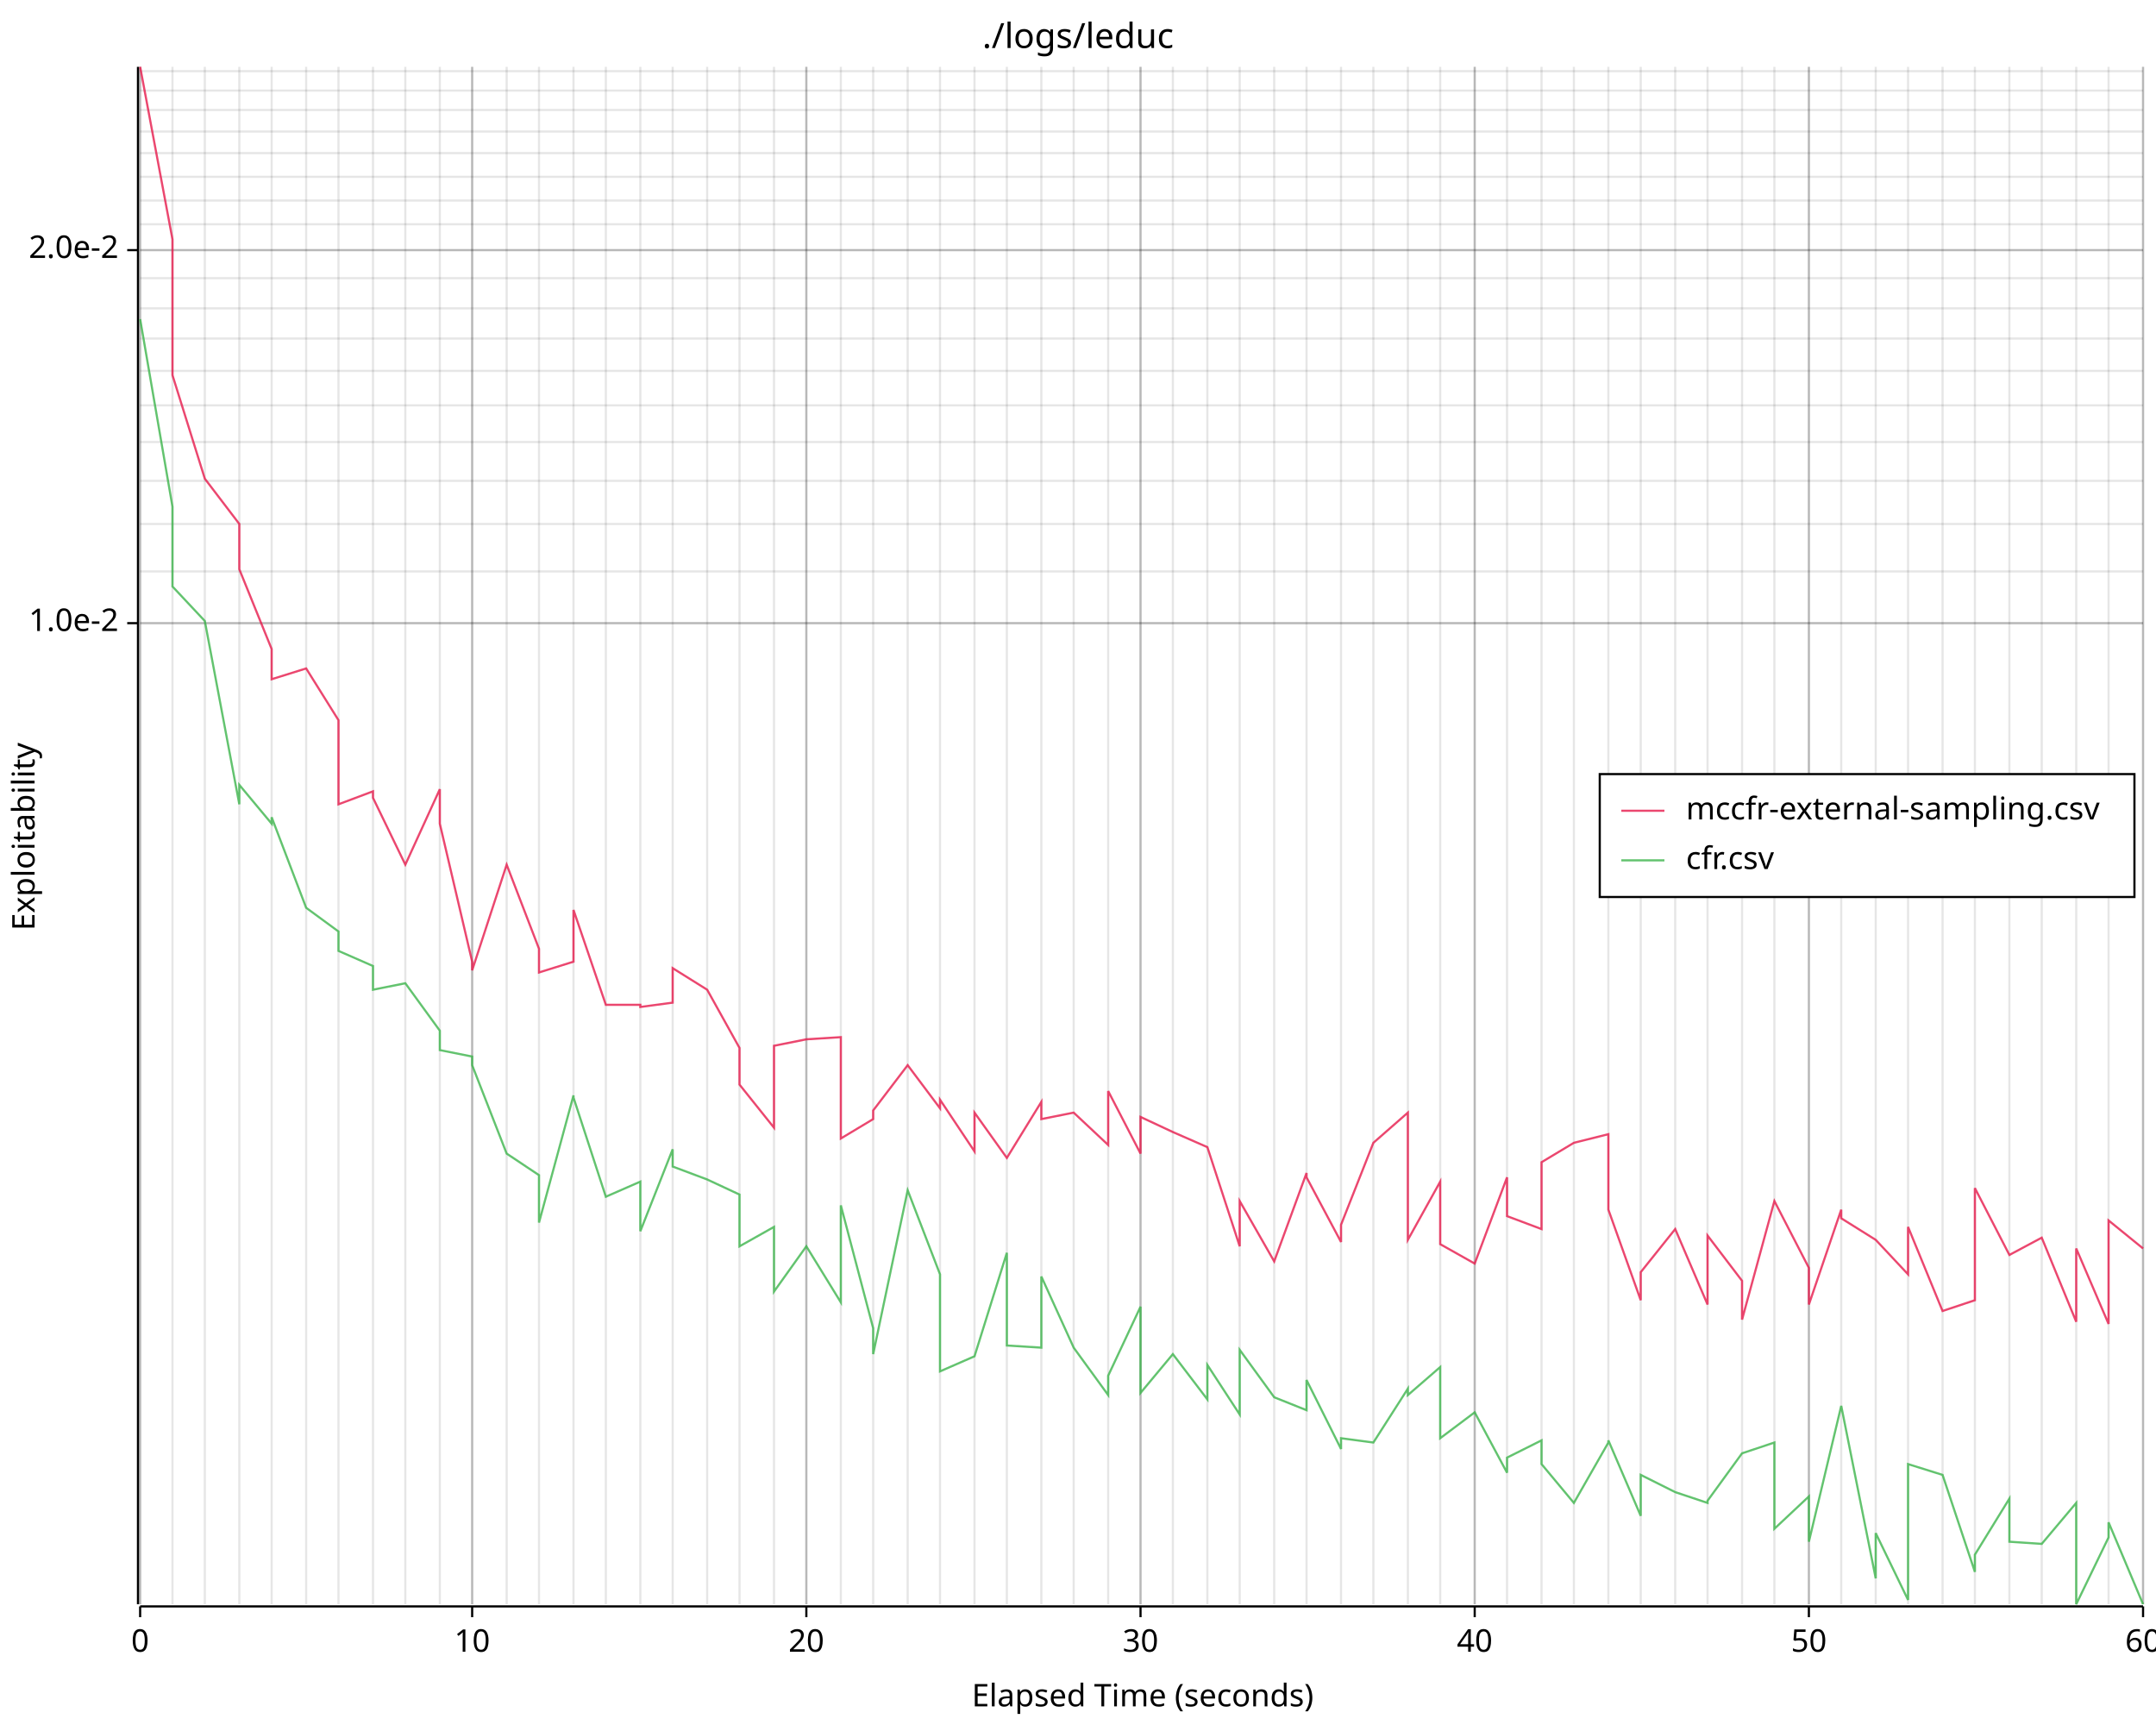
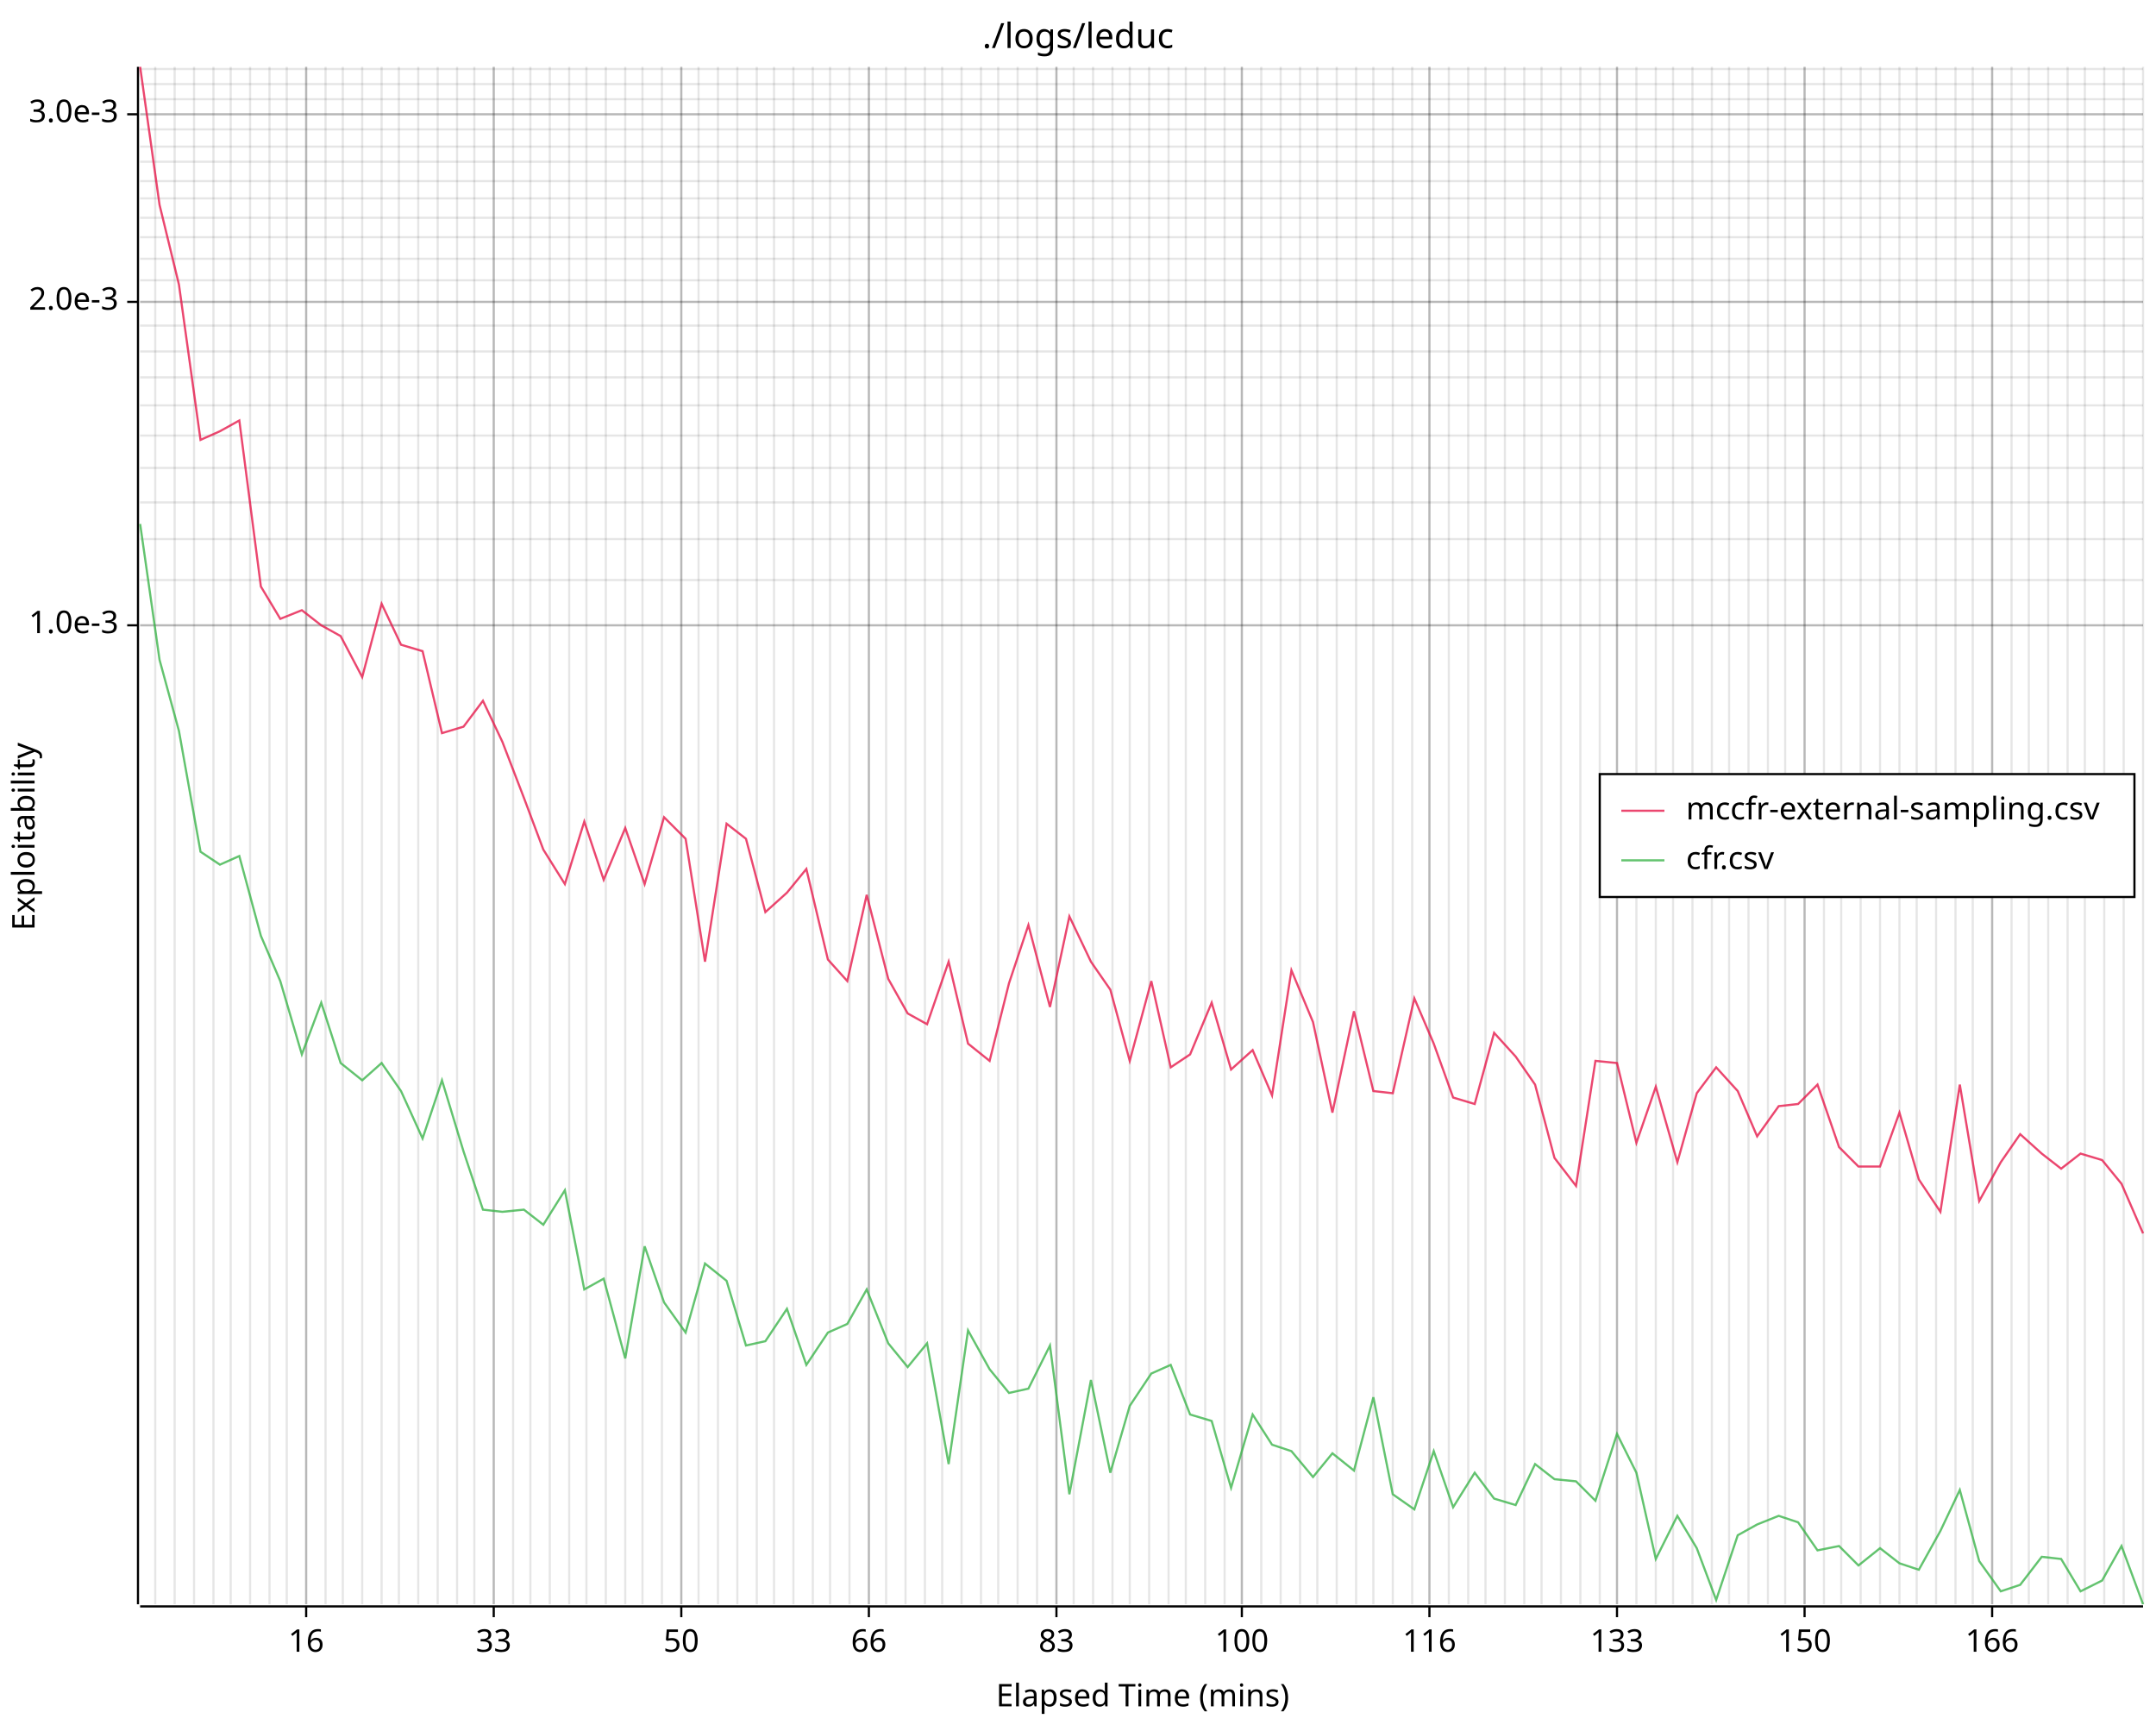
<svg xmlns="http://www.w3.org/2000/svg" width="1000" height="800" viewBox="0 0 1000 800">
  <rect x="0" y="0" width="1000" height="800" opacity="1" fill="#FFFFFF" stroke="none" />
  <text x="500" y="10" dy="0.76em" text-anchor="middle" font-family="sans-serif" font-size="16.129" opacity="1" fill="#000000">
./logs/leduc
</text>
-   <line opacity="0.1" stroke="#000000" stroke-width="1" x1="65" y1="744" x2="65" y2="31" />
-   <line opacity="0.1" stroke="#000000" stroke-width="1" x1="80" y1="744" x2="80" y2="31" />
-   <line opacity="0.1" stroke="#000000" stroke-width="1" x1="95" y1="744" x2="95" y2="31" />
-   <line opacity="0.1" stroke="#000000" stroke-width="1" x1="111" y1="744" x2="111" y2="31" />
-   <line opacity="0.1" stroke="#000000" stroke-width="1" x1="126" y1="744" x2="126" y2="31" />
+   <line opacity="0.1" stroke="#000000" stroke-width="1" x1="72" y1="744" x2="72" y2="31" />
+   <line opacity="0.1" stroke="#000000" stroke-width="1" x1="81" y1="744" x2="81" y2="31" />
+   <line opacity="0.1" stroke="#000000" stroke-width="1" x1="90" y1="744" x2="90" y2="31" />
+   <line opacity="0.1" stroke="#000000" stroke-width="1" x1="99" y1="744" x2="99" y2="31" />
+   <line opacity="0.1" stroke="#000000" stroke-width="1" x1="107" y1="744" x2="107" y2="31" />
+   <line opacity="0.1" stroke="#000000" stroke-width="1" x1="116" y1="744" x2="116" y2="31" />
+   <line opacity="0.1" stroke="#000000" stroke-width="1" x1="125" y1="744" x2="125" y2="31" />
+   <line opacity="0.1" stroke="#000000" stroke-width="1" x1="133" y1="744" x2="133" y2="31" />
  <line opacity="0.1" stroke="#000000" stroke-width="1" x1="142" y1="744" x2="142" y2="31" />
-   <line opacity="0.1" stroke="#000000" stroke-width="1" x1="157" y1="744" x2="157" y2="31" />
-   <line opacity="0.1" stroke="#000000" stroke-width="1" x1="173" y1="744" x2="173" y2="31" />
-   <line opacity="0.1" stroke="#000000" stroke-width="1" x1="188" y1="744" x2="188" y2="31" />
-   <line opacity="0.1" stroke="#000000" stroke-width="1" x1="204" y1="744" x2="204" y2="31" />
-   <line opacity="0.1" stroke="#000000" stroke-width="1" x1="219" y1="744" x2="219" y2="31" />
-   <line opacity="0.1" stroke="#000000" stroke-width="1" x1="235" y1="744" x2="235" y2="31" />
-   <line opacity="0.1" stroke="#000000" stroke-width="1" x1="250" y1="744" x2="250" y2="31" />
-   <line opacity="0.1" stroke="#000000" stroke-width="1" x1="266" y1="744" x2="266" y2="31" />
+   <line opacity="0.1" stroke="#000000" stroke-width="1" x1="151" y1="744" x2="151" y2="31" />
+   <line opacity="0.1" stroke="#000000" stroke-width="1" x1="159" y1="744" x2="159" y2="31" />
+   <line opacity="0.1" stroke="#000000" stroke-width="1" x1="168" y1="744" x2="168" y2="31" />
+   <line opacity="0.1" stroke="#000000" stroke-width="1" x1="177" y1="744" x2="177" y2="31" />
+   <line opacity="0.1" stroke="#000000" stroke-width="1" x1="185" y1="744" x2="185" y2="31" />
+   <line opacity="0.1" stroke="#000000" stroke-width="1" x1="194" y1="744" x2="194" y2="31" />
+   <line opacity="0.1" stroke="#000000" stroke-width="1" x1="203" y1="744" x2="203" y2="31" />
+   <line opacity="0.1" stroke="#000000" stroke-width="1" x1="212" y1="744" x2="212" y2="31" />
+   <line opacity="0.1" stroke="#000000" stroke-width="1" x1="220" y1="744" x2="220" y2="31" />
+   <line opacity="0.1" stroke="#000000" stroke-width="1" x1="229" y1="744" x2="229" y2="31" />
+   <line opacity="0.1" stroke="#000000" stroke-width="1" x1="238" y1="744" x2="238" y2="31" />
+   <line opacity="0.1" stroke="#000000" stroke-width="1" x1="246" y1="744" x2="246" y2="31" />
+   <line opacity="0.1" stroke="#000000" stroke-width="1" x1="255" y1="744" x2="255" y2="31" />
+   <line opacity="0.1" stroke="#000000" stroke-width="1" x1="264" y1="744" x2="264" y2="31" />
+   <line opacity="0.1" stroke="#000000" stroke-width="1" x1="272" y1="744" x2="272" y2="31" />
  <line opacity="0.1" stroke="#000000" stroke-width="1" x1="281" y1="744" x2="281" y2="31" />
-   <line opacity="0.1" stroke="#000000" stroke-width="1" x1="297" y1="744" x2="297" y2="31" />
-   <line opacity="0.1" stroke="#000000" stroke-width="1" x1="312" y1="744" x2="312" y2="31" />
-   <line opacity="0.1" stroke="#000000" stroke-width="1" x1="328" y1="744" x2="328" y2="31" />
-   <line opacity="0.1" stroke="#000000" stroke-width="1" x1="343" y1="744" x2="343" y2="31" />
+   <line opacity="0.1" stroke="#000000" stroke-width="1" x1="290" y1="744" x2="290" y2="31" />
+   <line opacity="0.1" stroke="#000000" stroke-width="1" x1="298" y1="744" x2="298" y2="31" />
+   <line opacity="0.1" stroke="#000000" stroke-width="1" x1="307" y1="744" x2="307" y2="31" />
+   <line opacity="0.1" stroke="#000000" stroke-width="1" x1="316" y1="744" x2="316" y2="31" />
+   <line opacity="0.1" stroke="#000000" stroke-width="1" x1="324" y1="744" x2="324" y2="31" />
+   <line opacity="0.1" stroke="#000000" stroke-width="1" x1="333" y1="744" x2="333" y2="31" />
+   <line opacity="0.1" stroke="#000000" stroke-width="1" x1="342" y1="744" x2="342" y2="31" />
+   <line opacity="0.1" stroke="#000000" stroke-width="1" x1="351" y1="744" x2="351" y2="31" />
  <line opacity="0.1" stroke="#000000" stroke-width="1" x1="359" y1="744" x2="359" y2="31" />
-   <line opacity="0.1" stroke="#000000" stroke-width="1" x1="374" y1="744" x2="374" y2="31" />
-   <line opacity="0.1" stroke="#000000" stroke-width="1" x1="390" y1="744" x2="390" y2="31" />
-   <line opacity="0.1" stroke="#000000" stroke-width="1" x1="405" y1="744" x2="405" y2="31" />
-   <line opacity="0.1" stroke="#000000" stroke-width="1" x1="421" y1="744" x2="421" y2="31" />
-   <line opacity="0.1" stroke="#000000" stroke-width="1" x1="436" y1="744" x2="436" y2="31" />
-   <line opacity="0.1" stroke="#000000" stroke-width="1" x1="452" y1="744" x2="452" y2="31" />
-   <line opacity="0.1" stroke="#000000" stroke-width="1" x1="467" y1="744" x2="467" y2="31" />
-   <line opacity="0.1" stroke="#000000" stroke-width="1" x1="483" y1="744" x2="483" y2="31" />
+   <line opacity="0.1" stroke="#000000" stroke-width="1" x1="368" y1="744" x2="368" y2="31" />
+   <line opacity="0.1" stroke="#000000" stroke-width="1" x1="377" y1="744" x2="377" y2="31" />
+   <line opacity="0.1" stroke="#000000" stroke-width="1" x1="385" y1="744" x2="385" y2="31" />
+   <line opacity="0.1" stroke="#000000" stroke-width="1" x1="394" y1="744" x2="394" y2="31" />
+   <line opacity="0.1" stroke="#000000" stroke-width="1" x1="403" y1="744" x2="403" y2="31" />
+   <line opacity="0.1" stroke="#000000" stroke-width="1" x1="411" y1="744" x2="411" y2="31" />
+   <line opacity="0.1" stroke="#000000" stroke-width="1" x1="420" y1="744" x2="420" y2="31" />
+   <line opacity="0.1" stroke="#000000" stroke-width="1" x1="429" y1="744" x2="429" y2="31" />
+   <line opacity="0.1" stroke="#000000" stroke-width="1" x1="437" y1="744" x2="437" y2="31" />
+   <line opacity="0.1" stroke="#000000" stroke-width="1" x1="446" y1="744" x2="446" y2="31" />
+   <line opacity="0.1" stroke="#000000" stroke-width="1" x1="455" y1="744" x2="455" y2="31" />
+   <line opacity="0.1" stroke="#000000" stroke-width="1" x1="463" y1="744" x2="463" y2="31" />
+   <line opacity="0.1" stroke="#000000" stroke-width="1" x1="472" y1="744" x2="472" y2="31" />
+   <line opacity="0.1" stroke="#000000" stroke-width="1" x1="481" y1="744" x2="481" y2="31" />
+   <line opacity="0.1" stroke="#000000" stroke-width="1" x1="490" y1="744" x2="490" y2="31" />
  <line opacity="0.1" stroke="#000000" stroke-width="1" x1="498" y1="744" x2="498" y2="31" />
-   <line opacity="0.1" stroke="#000000" stroke-width="1" x1="514" y1="744" x2="514" y2="31" />
-   <line opacity="0.1" stroke="#000000" stroke-width="1" x1="529" y1="744" x2="529" y2="31" />
-   <line opacity="0.1" stroke="#000000" stroke-width="1" x1="544" y1="744" x2="544" y2="31" />
-   <line opacity="0.1" stroke="#000000" stroke-width="1" x1="560" y1="744" x2="560" y2="31" />
-   <line opacity="0.1" stroke="#000000" stroke-width="1" x1="575" y1="744" x2="575" y2="31" />
-   <line opacity="0.1" stroke="#000000" stroke-width="1" x1="591" y1="744" x2="591" y2="31" />
-   <line opacity="0.1" stroke="#000000" stroke-width="1" x1="606" y1="744" x2="606" y2="31" />
-   <line opacity="0.1" stroke="#000000" stroke-width="1" x1="622" y1="744" x2="622" y2="31" />
+   <line opacity="0.1" stroke="#000000" stroke-width="1" x1="507" y1="744" x2="507" y2="31" />
+   <line opacity="0.1" stroke="#000000" stroke-width="1" x1="516" y1="744" x2="516" y2="31" />
+   <line opacity="0.1" stroke="#000000" stroke-width="1" x1="524" y1="744" x2="524" y2="31" />
+   <line opacity="0.1" stroke="#000000" stroke-width="1" x1="533" y1="744" x2="533" y2="31" />
+   <line opacity="0.1" stroke="#000000" stroke-width="1" x1="542" y1="744" x2="542" y2="31" />
+   <line opacity="0.1" stroke="#000000" stroke-width="1" x1="550" y1="744" x2="550" y2="31" />
+   <line opacity="0.1" stroke="#000000" stroke-width="1" x1="559" y1="744" x2="559" y2="31" />
+   <line opacity="0.1" stroke="#000000" stroke-width="1" x1="568" y1="744" x2="568" y2="31" />
+   <line opacity="0.1" stroke="#000000" stroke-width="1" x1="576" y1="744" x2="576" y2="31" />
+   <line opacity="0.1" stroke="#000000" stroke-width="1" x1="585" y1="744" x2="585" y2="31" />
+   <line opacity="0.1" stroke="#000000" stroke-width="1" x1="594" y1="744" x2="594" y2="31" />
+   <line opacity="0.1" stroke="#000000" stroke-width="1" x1="603" y1="744" x2="603" y2="31" />
+   <line opacity="0.1" stroke="#000000" stroke-width="1" x1="611" y1="744" x2="611" y2="31" />
+   <line opacity="0.1" stroke="#000000" stroke-width="1" x1="620" y1="744" x2="620" y2="31" />
+   <line opacity="0.1" stroke="#000000" stroke-width="1" x1="629" y1="744" x2="629" y2="31" />
  <line opacity="0.1" stroke="#000000" stroke-width="1" x1="637" y1="744" x2="637" y2="31" />
-   <line opacity="0.1" stroke="#000000" stroke-width="1" x1="653" y1="744" x2="653" y2="31" />
-   <line opacity="0.1" stroke="#000000" stroke-width="1" x1="668" y1="744" x2="668" y2="31" />
-   <line opacity="0.1" stroke="#000000" stroke-width="1" x1="684" y1="744" x2="684" y2="31" />
-   <line opacity="0.1" stroke="#000000" stroke-width="1" x1="699" y1="744" x2="699" y2="31" />
+   <line opacity="0.1" stroke="#000000" stroke-width="1" x1="646" y1="744" x2="646" y2="31" />
+   <line opacity="0.1" stroke="#000000" stroke-width="1" x1="655" y1="744" x2="655" y2="31" />
+   <line opacity="0.1" stroke="#000000" stroke-width="1" x1="663" y1="744" x2="663" y2="31" />
+   <line opacity="0.1" stroke="#000000" stroke-width="1" x1="672" y1="744" x2="672" y2="31" />
+   <line opacity="0.1" stroke="#000000" stroke-width="1" x1="681" y1="744" x2="681" y2="31" />
+   <line opacity="0.1" stroke="#000000" stroke-width="1" x1="689" y1="744" x2="689" y2="31" />
+   <line opacity="0.1" stroke="#000000" stroke-width="1" x1="698" y1="744" x2="698" y2="31" />
+   <line opacity="0.1" stroke="#000000" stroke-width="1" x1="707" y1="744" x2="707" y2="31" />
  <line opacity="0.1" stroke="#000000" stroke-width="1" x1="715" y1="744" x2="715" y2="31" />
-   <line opacity="0.1" stroke="#000000" stroke-width="1" x1="730" y1="744" x2="730" y2="31" />
-   <line opacity="0.1" stroke="#000000" stroke-width="1" x1="746" y1="744" x2="746" y2="31" />
-   <line opacity="0.1" stroke="#000000" stroke-width="1" x1="761" y1="744" x2="761" y2="31" />
-   <line opacity="0.1" stroke="#000000" stroke-width="1" x1="777" y1="744" x2="777" y2="31" />
-   <line opacity="0.1" stroke="#000000" stroke-width="1" x1="792" y1="744" x2="792" y2="31" />
-   <line opacity="0.1" stroke="#000000" stroke-width="1" x1="808" y1="744" x2="808" y2="31" />
-   <line opacity="0.1" stroke="#000000" stroke-width="1" x1="823" y1="744" x2="823" y2="31" />
-   <line opacity="0.1" stroke="#000000" stroke-width="1" x1="839" y1="744" x2="839" y2="31" />
+   <line opacity="0.1" stroke="#000000" stroke-width="1" x1="724" y1="744" x2="724" y2="31" />
+   <line opacity="0.1" stroke="#000000" stroke-width="1" x1="733" y1="744" x2="733" y2="31" />
+   <line opacity="0.1" stroke="#000000" stroke-width="1" x1="742" y1="744" x2="742" y2="31" />
+   <line opacity="0.1" stroke="#000000" stroke-width="1" x1="750" y1="744" x2="750" y2="31" />
+   <line opacity="0.1" stroke="#000000" stroke-width="1" x1="759" y1="744" x2="759" y2="31" />
+   <line opacity="0.1" stroke="#000000" stroke-width="1" x1="768" y1="744" x2="768" y2="31" />
+   <line opacity="0.1" stroke="#000000" stroke-width="1" x1="776" y1="744" x2="776" y2="31" />
+   <line opacity="0.1" stroke="#000000" stroke-width="1" x1="785" y1="744" x2="785" y2="31" />
+   <line opacity="0.1" stroke="#000000" stroke-width="1" x1="794" y1="744" x2="794" y2="31" />
+   <line opacity="0.1" stroke="#000000" stroke-width="1" x1="802" y1="744" x2="802" y2="31" />
+   <line opacity="0.1" stroke="#000000" stroke-width="1" x1="811" y1="744" x2="811" y2="31" />
+   <line opacity="0.1" stroke="#000000" stroke-width="1" x1="820" y1="744" x2="820" y2="31" />
+   <line opacity="0.1" stroke="#000000" stroke-width="1" x1="828" y1="744" x2="828" y2="31" />
+   <line opacity="0.1" stroke="#000000" stroke-width="1" x1="837" y1="744" x2="837" y2="31" />
+   <line opacity="0.1" stroke="#000000" stroke-width="1" x1="846" y1="744" x2="846" y2="31" />
  <line opacity="0.1" stroke="#000000" stroke-width="1" x1="854" y1="744" x2="854" y2="31" />
-   <line opacity="0.1" stroke="#000000" stroke-width="1" x1="870" y1="744" x2="870" y2="31" />
-   <line opacity="0.1" stroke="#000000" stroke-width="1" x1="885" y1="744" x2="885" y2="31" />
-   <line opacity="0.1" stroke="#000000" stroke-width="1" x1="901" y1="744" x2="901" y2="31" />
-   <line opacity="0.1" stroke="#000000" stroke-width="1" x1="916" y1="744" x2="916" y2="31" />
-   <line opacity="0.1" stroke="#000000" stroke-width="1" x1="932" y1="744" x2="932" y2="31" />
-   <line opacity="0.1" stroke="#000000" stroke-width="1" x1="947" y1="744" x2="947" y2="31" />
-   <line opacity="0.1" stroke="#000000" stroke-width="1" x1="963" y1="744" x2="963" y2="31" />
-   <line opacity="0.1" stroke="#000000" stroke-width="1" x1="978" y1="744" x2="978" y2="31" />
+   <line opacity="0.1" stroke="#000000" stroke-width="1" x1="863" y1="744" x2="863" y2="31" />
+   <line opacity="0.1" stroke="#000000" stroke-width="1" x1="872" y1="744" x2="872" y2="31" />
+   <line opacity="0.1" stroke="#000000" stroke-width="1" x1="881" y1="744" x2="881" y2="31" />
+   <line opacity="0.1" stroke="#000000" stroke-width="1" x1="889" y1="744" x2="889" y2="31" />
+   <line opacity="0.1" stroke="#000000" stroke-width="1" x1="898" y1="744" x2="898" y2="31" />
+   <line opacity="0.1" stroke="#000000" stroke-width="1" x1="907" y1="744" x2="907" y2="31" />
+   <line opacity="0.1" stroke="#000000" stroke-width="1" x1="915" y1="744" x2="915" y2="31" />
+   <line opacity="0.1" stroke="#000000" stroke-width="1" x1="924" y1="744" x2="924" y2="31" />
+   <line opacity="0.1" stroke="#000000" stroke-width="1" x1="933" y1="744" x2="933" y2="31" />
+   <line opacity="0.1" stroke="#000000" stroke-width="1" x1="941" y1="744" x2="941" y2="31" />
+   <line opacity="0.1" stroke="#000000" stroke-width="1" x1="950" y1="744" x2="950" y2="31" />
+   <line opacity="0.1" stroke="#000000" stroke-width="1" x1="959" y1="744" x2="959" y2="31" />
+   <line opacity="0.1" stroke="#000000" stroke-width="1" x1="967" y1="744" x2="967" y2="31" />
+   <line opacity="0.1" stroke="#000000" stroke-width="1" x1="976" y1="744" x2="976" y2="31" />
+   <line opacity="0.1" stroke="#000000" stroke-width="1" x1="985" y1="744" x2="985" y2="31" />
  <line opacity="0.1" stroke="#000000" stroke-width="1" x1="994" y1="744" x2="994" y2="31" />
-   <line opacity="0.1" stroke="#000000" stroke-width="1" x1="65" y1="289" x2="994" y2="289" />
-   <line opacity="0.1" stroke="#000000" stroke-width="1" x1="65" y1="265" x2="994" y2="265" />
-   <line opacity="0.1" stroke="#000000" stroke-width="1" x1="65" y1="243" x2="994" y2="243" />
-   <line opacity="0.1" stroke="#000000" stroke-width="1" x1="65" y1="223" x2="994" y2="223" />
-   <line opacity="0.1" stroke="#000000" stroke-width="1" x1="65" y1="205" x2="994" y2="205" />
+   <line opacity="0.1" stroke="#000000" stroke-width="1" x1="65" y1="290" x2="994" y2="290" />
+   <line opacity="0.1" stroke="#000000" stroke-width="1" x1="65" y1="269" x2="994" y2="269" />
+   <line opacity="0.1" stroke="#000000" stroke-width="1" x1="65" y1="250" x2="994" y2="250" />
+   <line opacity="0.1" stroke="#000000" stroke-width="1" x1="65" y1="233" x2="994" y2="233" />
+   <line opacity="0.1" stroke="#000000" stroke-width="1" x1="65" y1="217" x2="994" y2="217" />
+   <line opacity="0.1" stroke="#000000" stroke-width="1" x1="65" y1="202" x2="994" y2="202" />
  <line opacity="0.1" stroke="#000000" stroke-width="1" x1="65" y1="188" x2="994" y2="188" />
-   <line opacity="0.1" stroke="#000000" stroke-width="1" x1="65" y1="172" x2="994" y2="172" />
-   <line opacity="0.1" stroke="#000000" stroke-width="1" x1="65" y1="157" x2="994" y2="157" />
-   <line opacity="0.1" stroke="#000000" stroke-width="1" x1="65" y1="143" x2="994" y2="143" />
-   <line opacity="0.1" stroke="#000000" stroke-width="1" x1="65" y1="129" x2="994" y2="129" />
-   <line opacity="0.1" stroke="#000000" stroke-width="1" x1="65" y1="116" x2="994" y2="116" />
-   <line opacity="0.1" stroke="#000000" stroke-width="1" x1="65" y1="104" x2="994" y2="104" />
-   <line opacity="0.1" stroke="#000000" stroke-width="1" x1="65" y1="93" x2="994" y2="93" />
-   <line opacity="0.1" stroke="#000000" stroke-width="1" x1="65" y1="82" x2="994" y2="82" />
-   <line opacity="0.1" stroke="#000000" stroke-width="1" x1="65" y1="71" x2="994" y2="71" />
-   <line opacity="0.1" stroke="#000000" stroke-width="1" x1="65" y1="61" x2="994" y2="61" />
-   <line opacity="0.1" stroke="#000000" stroke-width="1" x1="65" y1="51" x2="994" y2="51" />
-   <line opacity="0.1" stroke="#000000" stroke-width="1" x1="65" y1="42" x2="994" y2="42" />
-   <line opacity="0.1" stroke="#000000" stroke-width="1" x1="65" y1="33" x2="994" y2="33" />
+   <line opacity="0.1" stroke="#000000" stroke-width="1" x1="65" y1="175" x2="994" y2="175" />
+   <line opacity="0.1" stroke="#000000" stroke-width="1" x1="65" y1="163" x2="994" y2="163" />
+   <line opacity="0.1" stroke="#000000" stroke-width="1" x1="65" y1="151" x2="994" y2="151" />
+   <line opacity="0.1" stroke="#000000" stroke-width="1" x1="65" y1="140" x2="994" y2="140" />
+   <line opacity="0.1" stroke="#000000" stroke-width="1" x1="65" y1="130" x2="994" y2="130" />
+   <line opacity="0.1" stroke="#000000" stroke-width="1" x1="65" y1="120" x2="994" y2="120" />
+   <line opacity="0.1" stroke="#000000" stroke-width="1" x1="65" y1="110" x2="994" y2="110" />
+   <line opacity="0.1" stroke="#000000" stroke-width="1" x1="65" y1="101" x2="994" y2="101" />
+   <line opacity="0.1" stroke="#000000" stroke-width="1" x1="65" y1="92" x2="994" y2="92" />
+   <line opacity="0.1" stroke="#000000" stroke-width="1" x1="65" y1="84" x2="994" y2="84" />
+   <line opacity="0.1" stroke="#000000" stroke-width="1" x1="65" y1="75" x2="994" y2="75" />
+   <line opacity="0.1" stroke="#000000" stroke-width="1" x1="65" y1="68" x2="994" y2="68" />
+   <line opacity="0.1" stroke="#000000" stroke-width="1" x1="65" y1="60" x2="994" y2="60" />
+   <line opacity="0.1" stroke="#000000" stroke-width="1" x1="65" y1="53" x2="994" y2="53" />
+   <line opacity="0.1" stroke="#000000" stroke-width="1" x1="65" y1="46" x2="994" y2="46" />
+   <line opacity="0.1" stroke="#000000" stroke-width="1" x1="65" y1="39" x2="994" y2="39" />
+   <line opacity="0.1" stroke="#000000" stroke-width="1" x1="65" y1="32" x2="994" y2="32" />
  <text x="5" y="388" dy="0.76em" text-anchor="middle" font-family="sans-serif" font-size="14.516" opacity="1" fill="#000000" transform="rotate(270, 5, 388)">
Exploitability
</text>
  <text x="530" y="795" dy="-0.5ex" text-anchor="middle" font-family="sans-serif" font-size="14.516" opacity="1" fill="#000000">
- Elapsed Time (seconds)
- </text>
-   <line opacity="0.2" stroke="#000000" stroke-width="1" x1="65" y1="744" x2="65" y2="31" />
-   <line opacity="0.2" stroke="#000000" stroke-width="1" x1="219" y1="744" x2="219" y2="31" />
-   <line opacity="0.2" stroke="#000000" stroke-width="1" x1="374" y1="744" x2="374" y2="31" />
-   <line opacity="0.2" stroke="#000000" stroke-width="1" x1="529" y1="744" x2="529" y2="31" />
-   <line opacity="0.2" stroke="#000000" stroke-width="1" x1="684" y1="744" x2="684" y2="31" />
-   <line opacity="0.2" stroke="#000000" stroke-width="1" x1="839" y1="744" x2="839" y2="31" />
-   <line opacity="0.2" stroke="#000000" stroke-width="1" x1="994" y1="744" x2="994" y2="31" />
-   <line opacity="0.2" stroke="#000000" stroke-width="1" x1="65" y1="289" x2="994" y2="289" />
-   <line opacity="0.2" stroke="#000000" stroke-width="1" x1="65" y1="116" x2="994" y2="116" />
+ Elapsed Time (mins)
+ </text>
+   <line opacity="0.2" stroke="#000000" stroke-width="1" x1="142" y1="744" x2="142" y2="31" />
+   <line opacity="0.2" stroke="#000000" stroke-width="1" x1="229" y1="744" x2="229" y2="31" />
+   <line opacity="0.2" stroke="#000000" stroke-width="1" x1="316" y1="744" x2="316" y2="31" />
+   <line opacity="0.2" stroke="#000000" stroke-width="1" x1="403" y1="744" x2="403" y2="31" />
+   <line opacity="0.2" stroke="#000000" stroke-width="1" x1="490" y1="744" x2="490" y2="31" />
+   <line opacity="0.2" stroke="#000000" stroke-width="1" x1="576" y1="744" x2="576" y2="31" />
+   <line opacity="0.2" stroke="#000000" stroke-width="1" x1="663" y1="744" x2="663" y2="31" />
+   <line opacity="0.2" stroke="#000000" stroke-width="1" x1="750" y1="744" x2="750" y2="31" />
+   <line opacity="0.2" stroke="#000000" stroke-width="1" x1="837" y1="744" x2="837" y2="31" />
+   <line opacity="0.2" stroke="#000000" stroke-width="1" x1="924" y1="744" x2="924" y2="31" />
+   <line opacity="0.2" stroke="#000000" stroke-width="1" x1="65" y1="290" x2="994" y2="290" />
+   <line opacity="0.2" stroke="#000000" stroke-width="1" x1="65" y1="140" x2="994" y2="140" />
+   <line opacity="0.2" stroke="#000000" stroke-width="1" x1="65" y1="53" x2="994" y2="53" />
  <polyline fill="none" opacity="1" stroke="#000000" stroke-width="1" points="64,31 64,744 " />
-   <text x="55" y="289" dy="0.5ex" text-anchor="end" font-family="sans-serif" font-size="14.516" opacity="1" fill="#000000">
- 1.0e-2
- </text>
-   <polyline fill="none" opacity="1" stroke="#000000" stroke-width="1" points="59,289 64,289 " />
-   <text x="55" y="116" dy="0.5ex" text-anchor="end" font-family="sans-serif" font-size="14.516" opacity="1" fill="#000000">
- 2.0e-2
- </text>
-   <polyline fill="none" opacity="1" stroke="#000000" stroke-width="1" points="59,116 64,116 " />
+   <text x="55" y="290" dy="0.5ex" text-anchor="end" font-family="sans-serif" font-size="14.516" opacity="1" fill="#000000">
+ 1.0e-3
+ </text>
+   <polyline fill="none" opacity="1" stroke="#000000" stroke-width="1" points="59,290 64,290 " />
+   <text x="55" y="140" dy="0.5ex" text-anchor="end" font-family="sans-serif" font-size="14.516" opacity="1" fill="#000000">
+ 2.0e-3
+ </text>
+   <polyline fill="none" opacity="1" stroke="#000000" stroke-width="1" points="59,140 64,140 " />
+   <text x="55" y="53" dy="0.5ex" text-anchor="end" font-family="sans-serif" font-size="14.516" opacity="1" fill="#000000">
+ 3.0e-3
+ </text>
+   <polyline fill="none" opacity="1" stroke="#000000" stroke-width="1" points="59,53 64,53 " />
  <polyline fill="none" opacity="1" stroke="#000000" stroke-width="1" points="65,745 994,745 " />
-   <text x="65" y="755" dy="0.76em" text-anchor="middle" font-family="sans-serif" font-size="14.516" opacity="1" fill="#000000">
- 0
- </text>
-   <polyline fill="none" opacity="1" stroke="#000000" stroke-width="1" points="65,745 65,750 " />
-   <text x="219" y="755" dy="0.76em" text-anchor="middle" font-family="sans-serif" font-size="14.516" opacity="1" fill="#000000">
- 10
- </text>
-   <polyline fill="none" opacity="1" stroke="#000000" stroke-width="1" points="219,745 219,750 " />
-   <text x="374" y="755" dy="0.76em" text-anchor="middle" font-family="sans-serif" font-size="14.516" opacity="1" fill="#000000">
- 20
- </text>
-   <polyline fill="none" opacity="1" stroke="#000000" stroke-width="1" points="374,745 374,750 " />
-   <text x="529" y="755" dy="0.76em" text-anchor="middle" font-family="sans-serif" font-size="14.516" opacity="1" fill="#000000">
- 30
- </text>
-   <polyline fill="none" opacity="1" stroke="#000000" stroke-width="1" points="529,745 529,750 " />
-   <text x="684" y="755" dy="0.76em" text-anchor="middle" font-family="sans-serif" font-size="14.516" opacity="1" fill="#000000">
- 40
- </text>
-   <polyline fill="none" opacity="1" stroke="#000000" stroke-width="1" points="684,745 684,750 " />
-   <text x="839" y="755" dy="0.76em" text-anchor="middle" font-family="sans-serif" font-size="14.516" opacity="1" fill="#000000">
+   <text x="142" y="755" dy="0.76em" text-anchor="middle" font-family="sans-serif" font-size="14.516" opacity="1" fill="#000000">
+ 16
+ </text>
+   <polyline fill="none" opacity="1" stroke="#000000" stroke-width="1" points="142,745 142,750 " />
+   <text x="229" y="755" dy="0.76em" text-anchor="middle" font-family="sans-serif" font-size="14.516" opacity="1" fill="#000000">
+ 33
+ </text>
+   <polyline fill="none" opacity="1" stroke="#000000" stroke-width="1" points="229,745 229,750 " />
+   <text x="316" y="755" dy="0.76em" text-anchor="middle" font-family="sans-serif" font-size="14.516" opacity="1" fill="#000000">
50
</text>
-   <polyline fill="none" opacity="1" stroke="#000000" stroke-width="1" points="839,745 839,750 " />
-   <text x="994" y="755" dy="0.76em" text-anchor="middle" font-family="sans-serif" font-size="14.516" opacity="1" fill="#000000">
- 60
- </text>
-   <polyline fill="none" opacity="1" stroke="#000000" stroke-width="1" points="994,745 994,750 " />
-   <polyline fill="none" opacity="0.8" stroke="#E6194B" stroke-width="1" points="65,31 80,111 80,174 95,222 111,243 111,264 126,301 126,315 142,310 157,334 157,373 173,367 173,370 188,401 204,366 204,382 219,446 219,450 235,401 250,440 250,451 266,446 266,422 281,466 297,466 297,467 312,465 312,449 328,459 343,486 343,503 359,523 359,485 374,482 390,481 390,528 405,519 405,515 421,494 436,514 436,510 452,534 452,516 467,537 483,511 483,519 498,516 514,531 514,506 529,535 529,518 544,525 560,532 560,532 575,578 575,557 591,585 606,544 606,546 622,576 622,568 637,530 653,516 653,575 668,548 668,577 684,586 699,546 699,564 715,570 715,539 730,530 746,526 746,561 761,603 761,590 777,570 792,605 792,573 808,594 808,612 823,557 839,588 839,605 854,561 854,565 870,575 885,591 885,569 901,608 916,603 916,551 932,582 932,582 947,574 963,613 963,579 978,614 978,566 994,579 " />
-   <polyline fill="none" opacity="0.8" stroke="#3CB44B" stroke-width="1" points="65,148 80,235 80,272 95,288 111,373 111,364 126,382 126,379 142,421 157,432 157,441 173,448 173,459 188,456 204,478 204,487 219,490 219,494 235,535 250,545 250,567 266,508 266,509 281,555 297,548 297,571 312,533 312,541 328,547 343,554 343,578 359,569 359,599 374,578 390,604 390,559 405,616 405,628 421,552 436,591 436,636 452,629 467,581 467,624 483,625 483,592 498,625 514,647 514,638 529,606 529,646 544,628 560,649 560,633 575,656 575,626 591,648 606,654 606,640 622,672 622,667 637,669 653,644 653,647 668,634 668,667 684,655 699,683 699,676 715,668 715,679 730,697 746,669 746,668 761,703 761,684 777,692 792,697 792,696 808,674 823,669 823,709 839,694 839,715 854,652 870,732 870,711 885,742 885,679 901,684 916,729 916,721 932,695 932,715 947,716 963,697 963,744 978,713 978,706 994,744 " />
+   <polyline fill="none" opacity="1" stroke="#000000" stroke-width="1" points="316,745 316,750 " />
+   <text x="403" y="755" dy="0.76em" text-anchor="middle" font-family="sans-serif" font-size="14.516" opacity="1" fill="#000000">
+ 66
+ </text>
+   <polyline fill="none" opacity="1" stroke="#000000" stroke-width="1" points="403,745 403,750 " />
+   <text x="490" y="755" dy="0.76em" text-anchor="middle" font-family="sans-serif" font-size="14.516" opacity="1" fill="#000000">
+ 83
+ </text>
+   <polyline fill="none" opacity="1" stroke="#000000" stroke-width="1" points="490,745 490,750 " />
+   <text x="576" y="755" dy="0.76em" text-anchor="middle" font-family="sans-serif" font-size="14.516" opacity="1" fill="#000000">
+ 100
+ </text>
+   <polyline fill="none" opacity="1" stroke="#000000" stroke-width="1" points="576,745 576,750 " />
+   <text x="663" y="755" dy="0.76em" text-anchor="middle" font-family="sans-serif" font-size="14.516" opacity="1" fill="#000000">
+ 116
+ </text>
+   <polyline fill="none" opacity="1" stroke="#000000" stroke-width="1" points="663,745 663,750 " />
+   <text x="750" y="755" dy="0.76em" text-anchor="middle" font-family="sans-serif" font-size="14.516" opacity="1" fill="#000000">
+ 133
+ </text>
+   <polyline fill="none" opacity="1" stroke="#000000" stroke-width="1" points="750,745 750,750 " />
+   <text x="837" y="755" dy="0.76em" text-anchor="middle" font-family="sans-serif" font-size="14.516" opacity="1" fill="#000000">
+ 150
+ </text>
+   <polyline fill="none" opacity="1" stroke="#000000" stroke-width="1" points="837,745 837,750 " />
+   <text x="924" y="755" dy="0.76em" text-anchor="middle" font-family="sans-serif" font-size="14.516" opacity="1" fill="#000000">
+ 166
+ </text>
+   <polyline fill="none" opacity="1" stroke="#000000" stroke-width="1" points="924,745 924,750 " />
+   <polyline fill="none" opacity="0.8" stroke="#E6194B" stroke-width="1" points="65,31 74,95 83,132 93,204 102,200 111,195 121,272 130,287 140,283 149,290 158,295 168,314 177,280 186,299 196,302 205,340 215,337 224,325 233,344 243,370 252,394 262,410 271,381 280,408 290,384 299,410 308,379 318,389 327,446 337,382 346,389 355,423 365,414 374,403 384,445 393,455 402,415 412,454 421,470 430,475 440,446 449,484 459,492 468,456 477,429 487,467 496,425 506,446 515,459 524,492 534,455 543,495 552,489 562,465 571,496 581,487 590,508 599,450 609,474 618,516 628,469 637,506 646,507 656,463 665,484 674,509 684,512 693,479 703,490 712,503 721,537 731,550 740,492 750,493 759,530 768,504 778,539 787,507 796,495 806,506 815,527 825,513 834,512 843,503 853,532 862,541 872,541 881,516 890,547 900,562 909,503 918,557 928,539 937,526 947,535 956,542 965,535 975,538 984,549 994,572 " />
+   <polyline fill="none" opacity="0.8" stroke="#3CB44B" stroke-width="1" points="65,243 74,306 83,339 93,395 102,401 111,397 121,434 130,455 140,489 149,465 158,493 168,501 177,493 186,506 196,528 205,501 215,534 224,561 233,562 243,561 252,568 262,552 271,598 280,593 290,630 299,578 308,604 318,618 327,586 337,594 346,624 355,622 365,607 374,633 384,618 393,614 402,598 412,623 421,634 430,623 440,679 449,617 459,635 468,646 477,644 487,624 496,693 506,640 515,683 524,652 534,637 543,633 552,656 562,659 571,690 581,656 590,670 599,673 609,685 618,674 628,682 637,648 646,693 656,700 665,673 674,699 684,683 693,695 703,698 712,679 721,686 731,687 740,696 750,665 759,683 768,723 778,703 787,718 796,742 806,712 815,707 825,703 834,706 843,719 853,717 862,726 872,718 881,725 890,728 900,710 909,691 918,724 928,738 937,735 947,722 956,723 965,738 975,733 984,717 994,744 " />
  <rect x="742" y="359" width="248" height="57" opacity="1" fill="#FFFFFF" stroke="none" />
  <rect x="742" y="359" width="248" height="57" opacity="1" fill="none" stroke="#000000" />
  <text x="782" y="369" dy="0.76em" text-anchor="start" font-family="sans-serif" font-size="14.516" opacity="1" fill="#000000">
mccfr-external-sampling.csv
</text>
  <text x="782" y="392" dy="0.76em" text-anchor="start" font-family="sans-serif" font-size="14.516" opacity="1" fill="#000000">
cfr.csv
</text>
  <polyline fill="none" opacity="0.8" stroke="#E6194B" stroke-width="1" points="752,376 772,376 " />
  <polyline fill="none" opacity="0.8" stroke="#3CB44B" stroke-width="1" points="752,399 772,399 " />
</svg>
